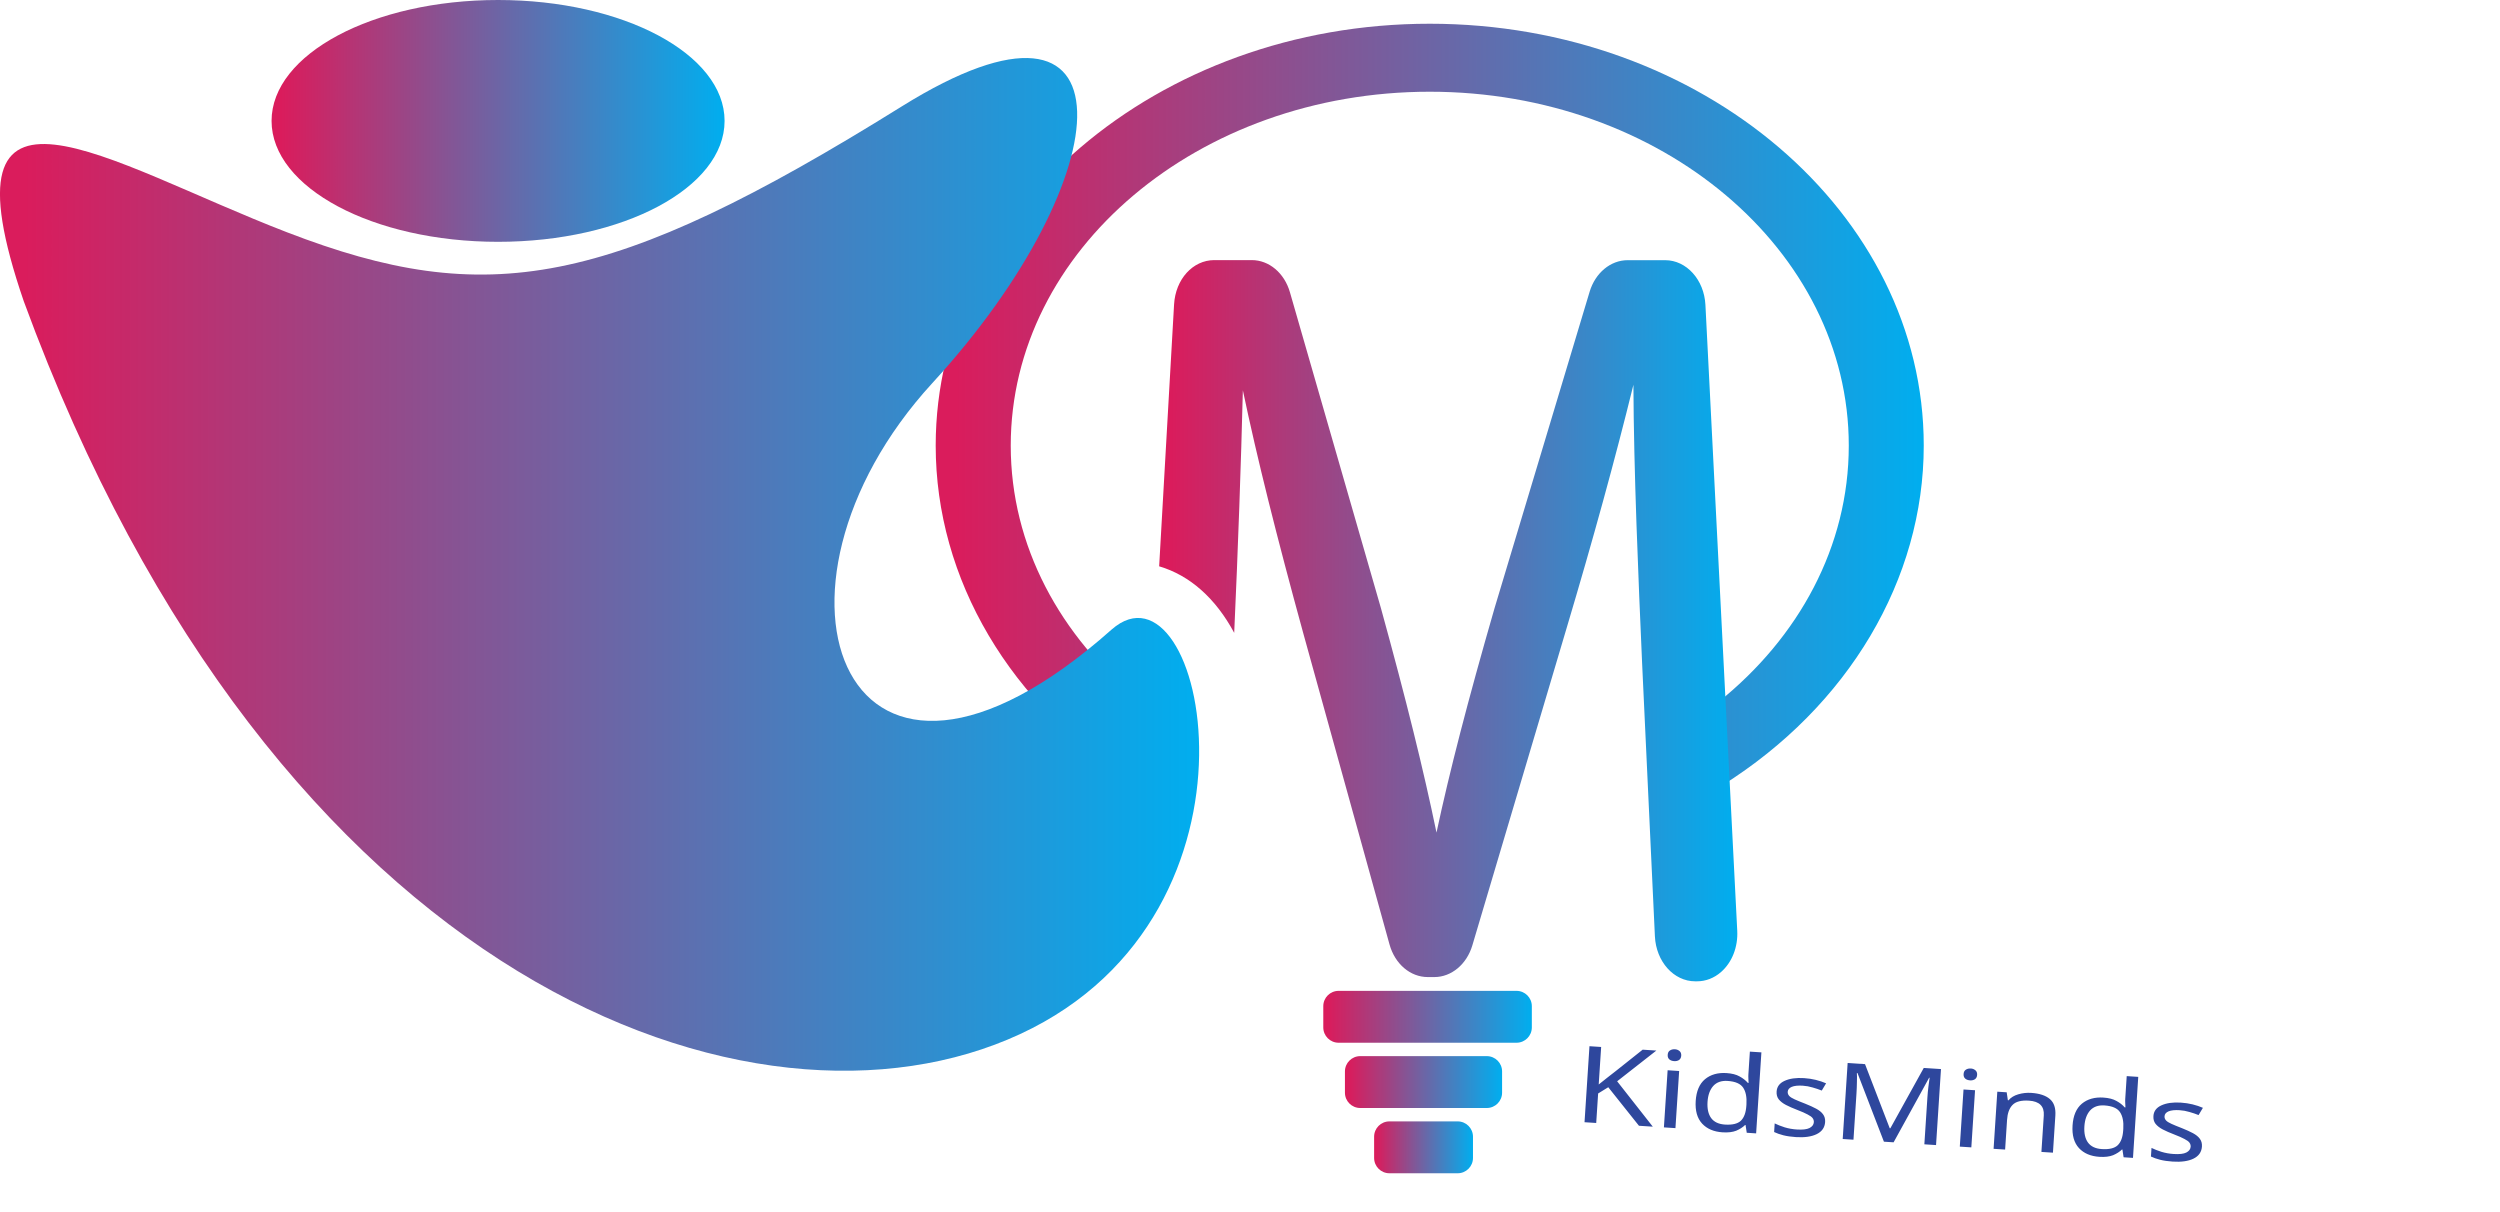
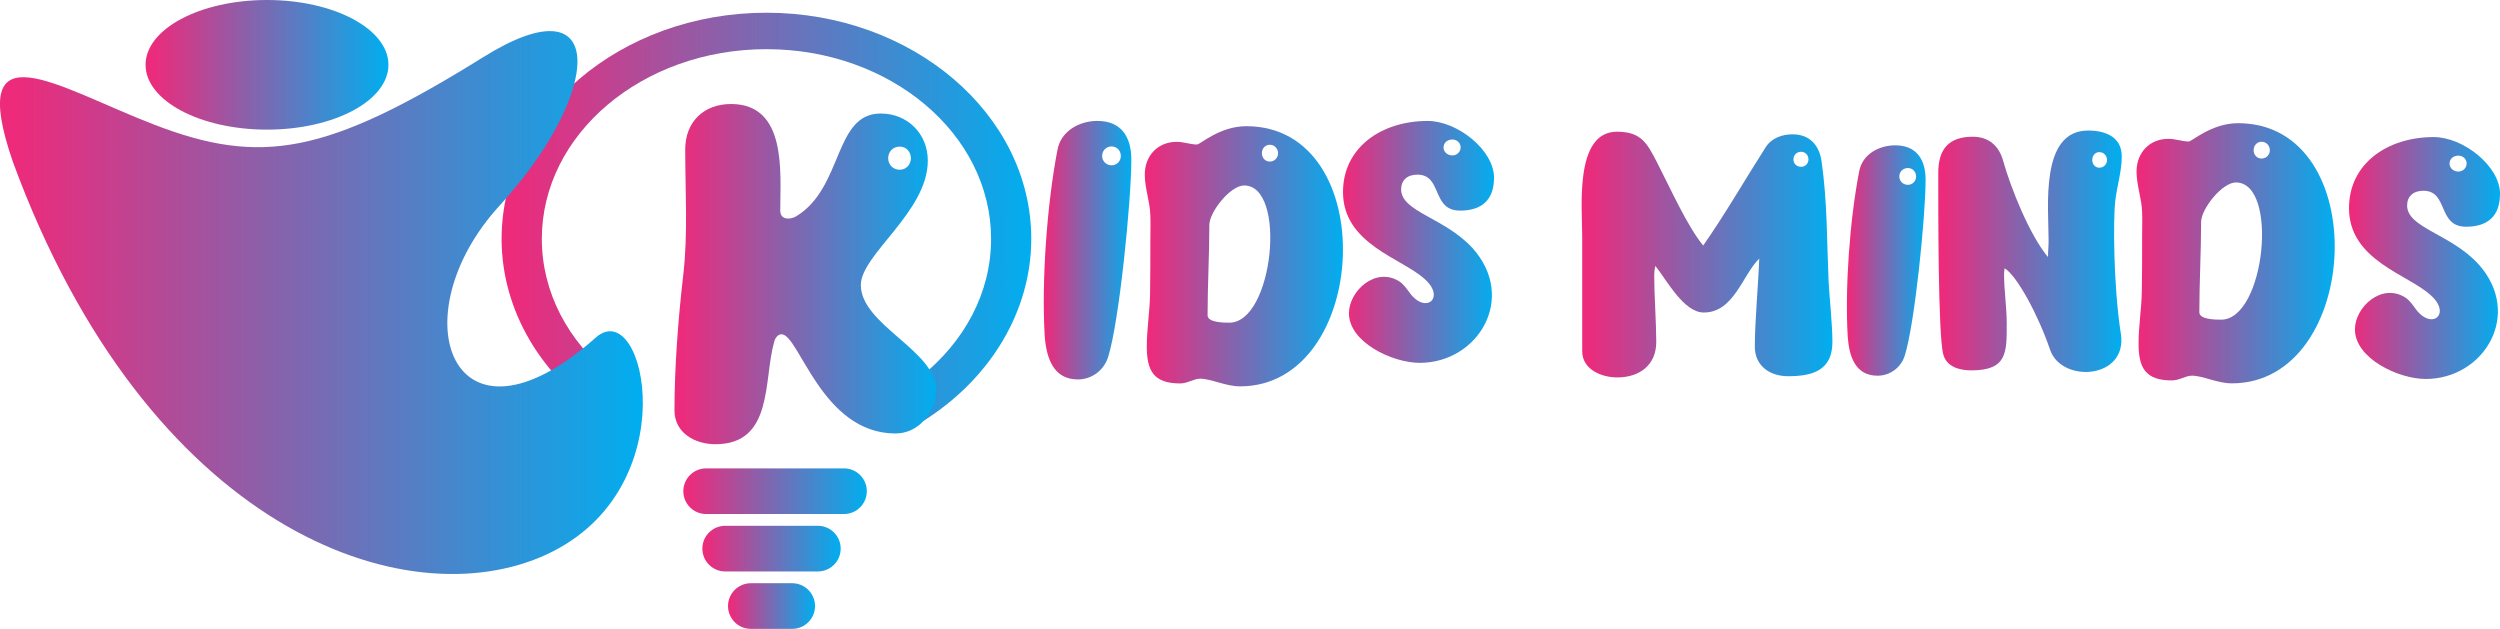
- <svg xmlns="http://www.w3.org/2000/svg" xmlns:xlink="http://www.w3.org/1999/xlink" id="Layer_1" data-name="Layer 1" viewBox="0 0 311.8 151.09">
+ <svg xmlns="http://www.w3.org/2000/svg" xmlns:xlink="http://www.w3.org/1999/xlink" id="Layer_1" data-name="Layer 1" viewBox="0 0 581.64 146.31">
  <defs>
    <style>
      .cls-1 {
        fill: url(#linear-gradient-2);
      }

      .cls-2 {
+         fill: url(#linear-gradient-15);
+       }
+ 
+       .cls-3 {
+         fill: url(#linear-gradient-14);
+       }
+ 
+       .cls-4 {
        fill: url(#linear-gradient-6);
      }

-       .cls-3 {
+       .cls-5 {
+         fill: url(#linear-gradient-11);
+       }
+ 
+       .cls-6 {
+         fill: url(#linear-gradient-10);
+       }
+ 
+       .cls-7 {
        fill: url(#linear-gradient-5);
      }

-       .cls-4 {
+       .cls-8 {
        fill: url(#linear-gradient-7);
      }

-       .cls-5 {
+       .cls-9 {
+         fill: url(#linear-gradient-9);
+       }
+ 
+       .cls-10 {
        fill: url(#linear-gradient-3);
      }

-       .cls-6 {
+       .cls-11 {
        fill: url(#linear-gradient);
      }

-       .cls-7 {
-         fill: #2e479d;
-         font-family: Ravie, Ravie;
-         font-size: 13.31px;
+       .cls-12 {
+         fill: url(#linear-gradient-4);
      }

-       .cls-8 {
-         fill: url(#linear-gradient-4);
+       .cls-13 {
+         fill: url(#linear-gradient-8);
+       }
+ 
+       .cls-14 {
+         fill: url(#linear-gradient-12);
+       }
+ 
+       .cls-15 {
+         fill: url(#linear-gradient-13);
      }
    </style>
    <linearGradient id="linear-gradient" x1="116.7" y1="50.46" x2="239.94" y2="50.46" gradientUnits="userSpaceOnUse">
-       <stop offset=".02" stop-color="#da1c5c" />
-       <stop offset=".38" stop-color="#875393" />
+       <stop offset=".02" stop-color="#ee2a7b" />
+       <stop offset=".43" stop-color="#8762ac" />
      <stop offset="1" stop-color="#00aeef" />
    </linearGradient>
-     <linearGradient id="linear-gradient-2" x1="165.04" y1="126.81" x2="191.04" y2="126.81" xlink:href="#linear-gradient" />
-     <linearGradient id="linear-gradient-3" x1="167.74" y1="134.95" x2="187.34" y2="134.95" xlink:href="#linear-gradient" />
-     <linearGradient id="linear-gradient-4" x1="171.38" y1="143.09" x2="183.7" y2="143.09" xlink:href="#linear-gradient" />
-     <linearGradient id="linear-gradient-5" x1="144.58" y1="77.42" x2="216.68" y2="77.42" xlink:href="#linear-gradient" />
-     <linearGradient id="linear-gradient-6" x1="0" y1="70.38" x2="149.56" y2="70.38" xlink:href="#linear-gradient" />
-     <linearGradient id="linear-gradient-7" x1="33.87" y1="15.08" x2="90.37" y2="15.08" xlink:href="#linear-gradient" />
+     <linearGradient id="linear-gradient-2" x1="158.98" y1="114.28" x2="201.67" y2="114.28" xlink:href="#linear-gradient" />
+     <linearGradient id="linear-gradient-3" x1="163.41" y1="127.64" x2="195.59" y2="127.64" xlink:href="#linear-gradient" />
+     <linearGradient id="linear-gradient-4" x1="169.38" y1="141" x2="189.62" y2="141" xlink:href="#linear-gradient" />
+     <linearGradient id="linear-gradient-5" x1="0" y1="70.38" x2="149.56" y2="70.38" xlink:href="#linear-gradient" />
+     <linearGradient id="linear-gradient-6" x1="33.87" y1="15.08" x2="90.37" y2="15.08" xlink:href="#linear-gradient" />
+     <linearGradient id="linear-gradient-7" x1="156.93" y1="63.78" x2="217.8" y2="63.78" xlink:href="#linear-gradient" />
+     <linearGradient id="linear-gradient-8" x1="242.84" y1="58.21" x2="263.21" y2="58.21" xlink:href="#linear-gradient" />
+     <linearGradient id="linear-gradient-9" x1="266.34" y1="59.62" x2="312.45" y2="59.62" xlink:href="#linear-gradient" />
+     <linearGradient id="linear-gradient-10" x1="312.45" y1="56.28" x2="347.59" y2="56.28" xlink:href="#linear-gradient" />
+     <linearGradient id="linear-gradient-11" x1="367.97" y1="59.23" x2="426.31" y2="59.23" xlink:href="#linear-gradient" />
+     <linearGradient id="linear-gradient-12" x1="429.69" y1="60.61" x2="448" y2="60.61" xlink:href="#linear-gradient" />
+     <linearGradient id="linear-gradient-13" x1="450.95" y1="58.46" x2="493.64" y2="58.46" xlink:href="#linear-gradient" />
+     <linearGradient id="linear-gradient-14" x1="497.08" y1="58.92" x2="543.18" y2="58.92" xlink:href="#linear-gradient" />
+     <linearGradient id="linear-gradient-15" x1="546.5" y1="60.02" x2="581.64" y2="60.02" xlink:href="#linear-gradient" />
  </defs>
-   <path class="cls-6" d="m178.32,2.96c-33.98,0-61.62,23.6-61.62,52.61,0,16.67,9.27,32.32,24.9,42.24l.5-10.43c-9.88-8.03-16.04-19.3-16.04-31.8,0-24.38,23.4-44.14,52.26-44.14s52.26,19.76,52.26,44.14c0,12.58-6.24,23.92-16.23,31.95l.44,10.43c15.75-9.89,25.14-25.71,25.14-42.39,0-29.01-27.64-52.61-61.62-52.61Z" />
+   <path class="cls-11" d="m178.32,2.96c-33.98,0-61.62,23.6-61.62,52.61,0,16.67,9.27,32.32,24.9,42.24l.5-10.43c-9.88-8.03-16.04-19.3-16.04-31.8,0-24.38,23.4-44.14,52.26-44.14s52.26,19.76,52.26,44.14c0,12.58-6.24,23.92-16.23,31.95l.44,10.43c15.75-9.89,25.14-25.71,25.14-42.39,0-29.01-27.64-52.61-61.62-52.61Z" />
  <g>
-     <rect class="cls-1" x="165.04" y="123.58" width="26.01" height="6.47" rx="1.91" ry="1.91" />
-     <rect class="cls-5" x="167.74" y="131.72" width="19.6" height="6.47" rx="1.91" ry="1.91" />
-     <rect class="cls-8" x="171.38" y="139.86" width="12.33" height="6.47" rx="1.91" ry="1.91" />
+     <rect class="cls-1" x="158.98" y="108.97" width="42.69" height="10.62" rx="5.31" ry="5.31" />
+     <rect class="cls-10" x="163.41" y="122.33" width="32.18" height="10.62" rx="5.31" ry="5.31" />
+     <rect class="cls-12" x="169.38" y="135.69" width="20.24" height="10.62" rx="5.31" ry="5.31" />
  </g>
-   <path class="cls-3" d="m212.7,38.02c-.16-3.13-2.36-5.57-5.02-5.57h-4.68c-2.13,0-4.03,1.58-4.74,3.93l-11.86,39.47c-3.35,11.61-5.61,20.37-7.24,27.99-1.61-7.78-3.77-16.53-6.93-27.99l-11.35-39.4c-.69-2.4-2.6-4.01-4.76-4.01h-4.67c-2.68,0-4.84,2.38-5.02,5.53l-1.86,32.66c3.84,1.13,7.06,4.01,9.36,8.3.48-10.54.86-21.32,1.08-30.25,1.77,8.42,4.16,18.02,7.57,30.43l10.72,38.68c.68,2.44,2.59,4.07,4.78,4.07h.81c2.13,0,4.04-1.59,4.74-3.95l11.76-39.58c3.31-11.1,6.05-21.07,8.33-30.34.04,10.66.61,23.96,1.09,34.86l1.59,33.94c.15,3.14,2.35,5.6,5.02,5.6h.23c1.09,0,2.13-.4,3-1.16,1.37-1.2,2.12-3.11,2.02-5.13l-3.97-78.08Z" />
  <g>
-     <path class="cls-2" d="m35.82,28.98c24.88,9.59,40.11,7.05,76.65-15.71,29.44-18.33,27.61,8.55,3.81,34.51-23.81,25.96-10.89,60.31,22.38,30.72,11.43-10,21.43,35.23-11.43,50.47-32.85,15.24-92.84-5.71-124.27-91.41C-7.98,5.65,13.26,20.29,35.82,28.98Z" />
+     <path class="cls-7" d="m35.82,28.98c24.88,9.59,40.11,7.05,76.65-15.71,29.44-18.33,27.61,8.55,3.81,34.51-23.81,25.96-10.89,60.31,22.38,30.72,11.43-10,21.43,35.23-11.43,50.47-32.85,15.24-92.84-5.71-124.27-91.41C-7.98,5.65,13.26,20.29,35.82,28.98Z" />
    <ellipse class="cls-4" cx="62.12" cy="15.08" rx="28.25" ry="15.08" />
  </g>
-   <text class="cls-7" transform="translate(196.03 139.86) rotate(3.72) scale(1.23 1)">
-     <tspan x="0" y="0">KidsMinds</tspan>
-   </text>
+   <path class="cls-8" d="m180.1,79.6c-2.5,8.75-.1,23.75-13.66,23.75-4.71,0-9.52-2.59-9.52-7.89,0-10,.87-21.35,2.02-31.25,1.15-9.81.48-19.62.48-29.43,0-6.35,4.23-10.58,10.67-10.58,13.08,0,11.44,16.06,11.44,24.81,0,2.21,2.31,2.11,3.65,1.35,11.06-6.63,8.75-23.95,19.72-23.95,6.25,0,10.96,4.71,10.96,10.97,0,11.92-15.58,21.83-15.58,28.94,0,9.23,17.5,15.29,17.5,24.33,0,5.1-3.94,10.2-9.42,10.2-17.22,0-22.41-23.08-26.54-23.08-.96,0-1.54,1.06-1.73,1.83Zm31.83-42.8c0-1.44-1.06-2.69-2.6-2.69s-2.69,1.15-2.69,2.69,1.15,2.69,2.69,2.69,2.6-1.25,2.6-2.69Z" />
+   <path class="cls-13" d="m255.35,28.14c5.57,0,7.86,3.77,7.86,9.01,0,9.47-2.82,37.89-5.42,45.97-.99,3.08-3.81,5.16-7.02,5.16-5.72,0-7.32-5.01-7.71-10.09-.76-12.78.53-30.73,2.97-43.36.84-4.39,5.11-6.7,9.31-6.7Zm5.42,8.16c0-1.23-.92-2.23-2.14-2.23s-2.21.92-2.21,2.23c0,1.23.99,2.16,2.21,2.16s2.14-1,2.14-2.16Z" />
+   <path class="cls-9" d="m279.17,88.11c-1.44,0-2.88,1.1-4.6,1.1-6.18,0-7.76-2.95-7.76-8.58,0-4.12.69-8.1.76-12.15.07-4.32.07-8.65.07-12.9,0-1.85.07-3.64,0-5.42-.07-3.23-1.3-6.31-1.3-9.54,0-4.39,3.02-7.62,7.41-7.62,1.65,0,3.23.62,4.74.62.75,0,5.28-4.26,11.46-4.26,31.64,0,28.76,60.53-1.44,60.53-3.36,0-6.73-1.79-9.34-1.79Zm6.86-13.04c10.23,0,13.45-31.92,3.43-31.92-3.23,0-8.1,6.18-8.1,9.2,0,7.07-.41,14-.41,21,0,1.72,3.84,1.72,5.08,1.72Zm11.32-39.4c0-1.1-.82-1.99-1.92-1.99s-1.85.89-1.85,1.99c0,1.03.76,1.92,1.85,1.92s1.92-.89,1.92-1.92Z" />
+   <path class="cls-6" d="m347.59,41.38c0,5.08-2.81,7.62-7.89,7.62-6.73,0-4.05-8.37-9.95-8.37-2.33,0-3.77,1.3-3.77,3.43,0,5.22,10.16,6.59,16.61,13.66,10.43,11.6,1.3,26.7-12.28,26.7-6.38,0-16.47-4.8-16.47-11.53,0-5.22,6.24-10.91,11.73-7.41.96.62,1.72,1.71,2.47,2.74,3.71,4.94,8.3,1.03,3.43-3.29-5.29-4.87-19.01-8.1-19.01-20.25,0-10.36,8.92-16.54,19.7-16.54,6.86,0,15.44,6.73,15.44,13.25Zm-7.76-7.07c0-1.03-.82-1.85-1.92-1.85-1.17,0-2.06.75-2.06,1.85,0,1.03.89,1.85,2.06,1.85,1.1,0,1.92-.89,1.92-1.85Z" />
+   <path class="cls-5" d="m368.11,81.71v-26.77c0-6.59-1.85-24.3,8.1-24.3,5.77,0,7.07,2.88,9.27,7.07,3.02,5.83,7,14.83,10.78,19.42,5.22-7.48,9.61-15.17,14.48-22.79,1.37-2.2,3.84-3.09,6.31-3.09,3.91,0,6.18,2.47,6.73,6.18,1.37,9.33,1.24,18.6,1.65,27.93.21,3.98.89,10.16.89,14.21,0,6.59-4.6,7.96-10.29,7.96-4.26,0-7.76-2.4-7.76-6.86,0-6.04.82-14.48,1.03-20.52-3.91,3.84-5.9,12.56-12.9,12.56-4.67,0-8.58-7.48-11.26-10.84-.21.76-.28,1.51-.28,2.26,0,4.39.48,11.05.48,15.44,0,5.42-3.98,8.24-9.06,8.24-3.71,0-8.17-1.85-8.17-6.11Zm52.64-44.61c0-1.03-.76-1.79-1.71-1.79-1.03,0-1.79.76-1.79,1.79,0,.96.76,1.71,1.79,1.71.96,0,1.71-.76,1.71-1.71Z" />
+   <path class="cls-14" d="m440.93,33.81c5.01,0,7.07,3.36,7.07,8.03,0,8.44-2.54,33.77-4.87,40.97-.89,2.75-3.43,4.6-6.31,4.6-5.15,0-6.59-4.46-6.93-8.99-.69-11.39.48-27.38,2.68-38.64.76-3.91,4.6-5.97,8.37-5.97Zm4.87,7.27c0-1.1-.82-1.99-1.92-1.99s-1.99.82-1.99,1.99c0,1.1.89,1.92,1.99,1.92s1.92-.89,1.92-1.92Z" />
+   <path class="cls-15" d="m466.26,63.87c0,3.77.62,7.55.62,11.39,0,6.73.14,10.91-8.24,10.91-2.74,0-5.76-.82-6.52-3.71-1.24-4.39-1.17-34.45-1.17-42.28,0-5.42,2.4-8.37,8.03-8.37,3.71,0,6.11,2.13,7.07,5.63,1.79,6.38,6.18,17.3,10.43,22.37,0-1.3.14-2.54.14-3.84,0-7.82-2.06-25.6,9.2-25.6,3.98,0,7.82,1.44,7.82,6.04,0,3.43-1.1,6.86-1.51,10.29-.48,3.84-.48,19.56,1.3,30.95,1.65,10.57-13.8,11.6-16.47,3.71-2.75-8.1-7.76-17.3-10.57-18.94-.07.48-.14.96-.14,1.44Zm23.95-26.63c0-1.03-.76-1.85-1.79-1.85s-1.65.89-1.65,1.85c0,.89.62,1.78,1.65,1.78s1.79-.82,1.79-1.78Z" />
+   <path class="cls-3" d="m509.91,87.41c-1.44,0-2.88,1.1-4.6,1.1-6.18,0-7.76-2.95-7.76-8.58,0-4.12.69-8.1.76-12.15.07-4.32.07-8.65.07-12.9,0-1.85.07-3.64,0-5.42-.07-3.23-1.3-6.31-1.3-9.54,0-4.39,3.02-7.62,7.41-7.62,1.65,0,3.23.62,4.74.62.75,0,5.29-4.26,11.46-4.26,31.64,0,28.76,60.53-1.44,60.53-3.36,0-6.73-1.79-9.34-1.79Zm6.86-13.04c10.23,0,13.45-31.92,3.43-31.92-3.23,0-8.1,6.18-8.1,9.2,0,7.07-.41,14-.41,21,0,1.72,3.84,1.72,5.08,1.72Zm11.32-39.4c0-1.1-.82-1.99-1.92-1.99s-1.85.89-1.85,1.99c0,1.03.76,1.92,1.85,1.92s1.92-.89,1.92-1.92Z" />
+   <path class="cls-2" d="m581.64,45.13c0,5.08-2.81,7.62-7.89,7.62-6.73,0-4.05-8.37-9.95-8.37-2.33,0-3.77,1.3-3.77,3.43,0,5.22,10.16,6.59,16.61,13.66,10.43,11.6,1.3,26.7-12.28,26.7-6.38,0-16.47-4.8-16.47-11.53,0-5.22,6.24-10.91,11.73-7.41.96.62,1.72,1.71,2.47,2.74,3.71,4.94,8.3,1.03,3.43-3.29-5.29-4.87-19.01-8.1-19.01-20.25,0-10.36,8.92-16.54,19.7-16.54,6.86,0,15.44,6.73,15.44,13.25Zm-7.76-7.07c0-1.03-.82-1.85-1.92-1.85-1.17,0-2.06.75-2.06,1.85,0,1.03.89,1.85,2.06,1.85,1.1,0,1.92-.89,1.92-1.85Z" />
</svg>
